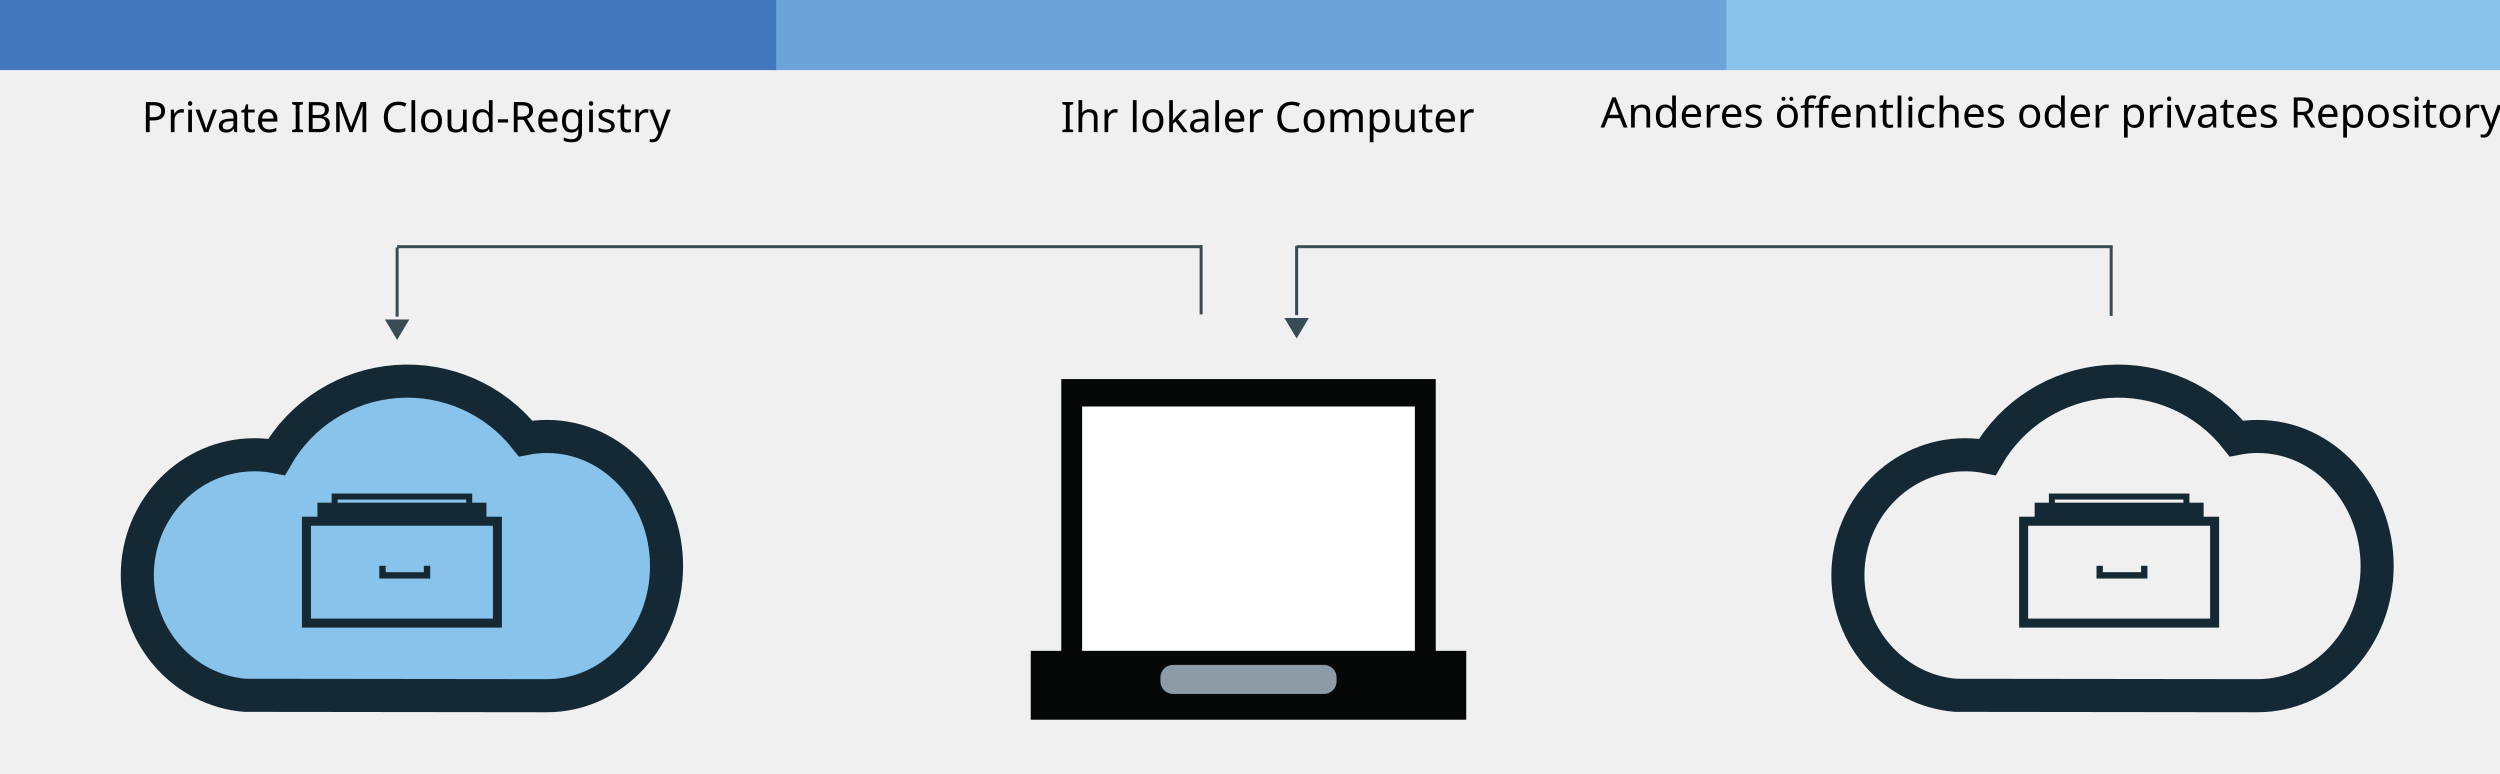
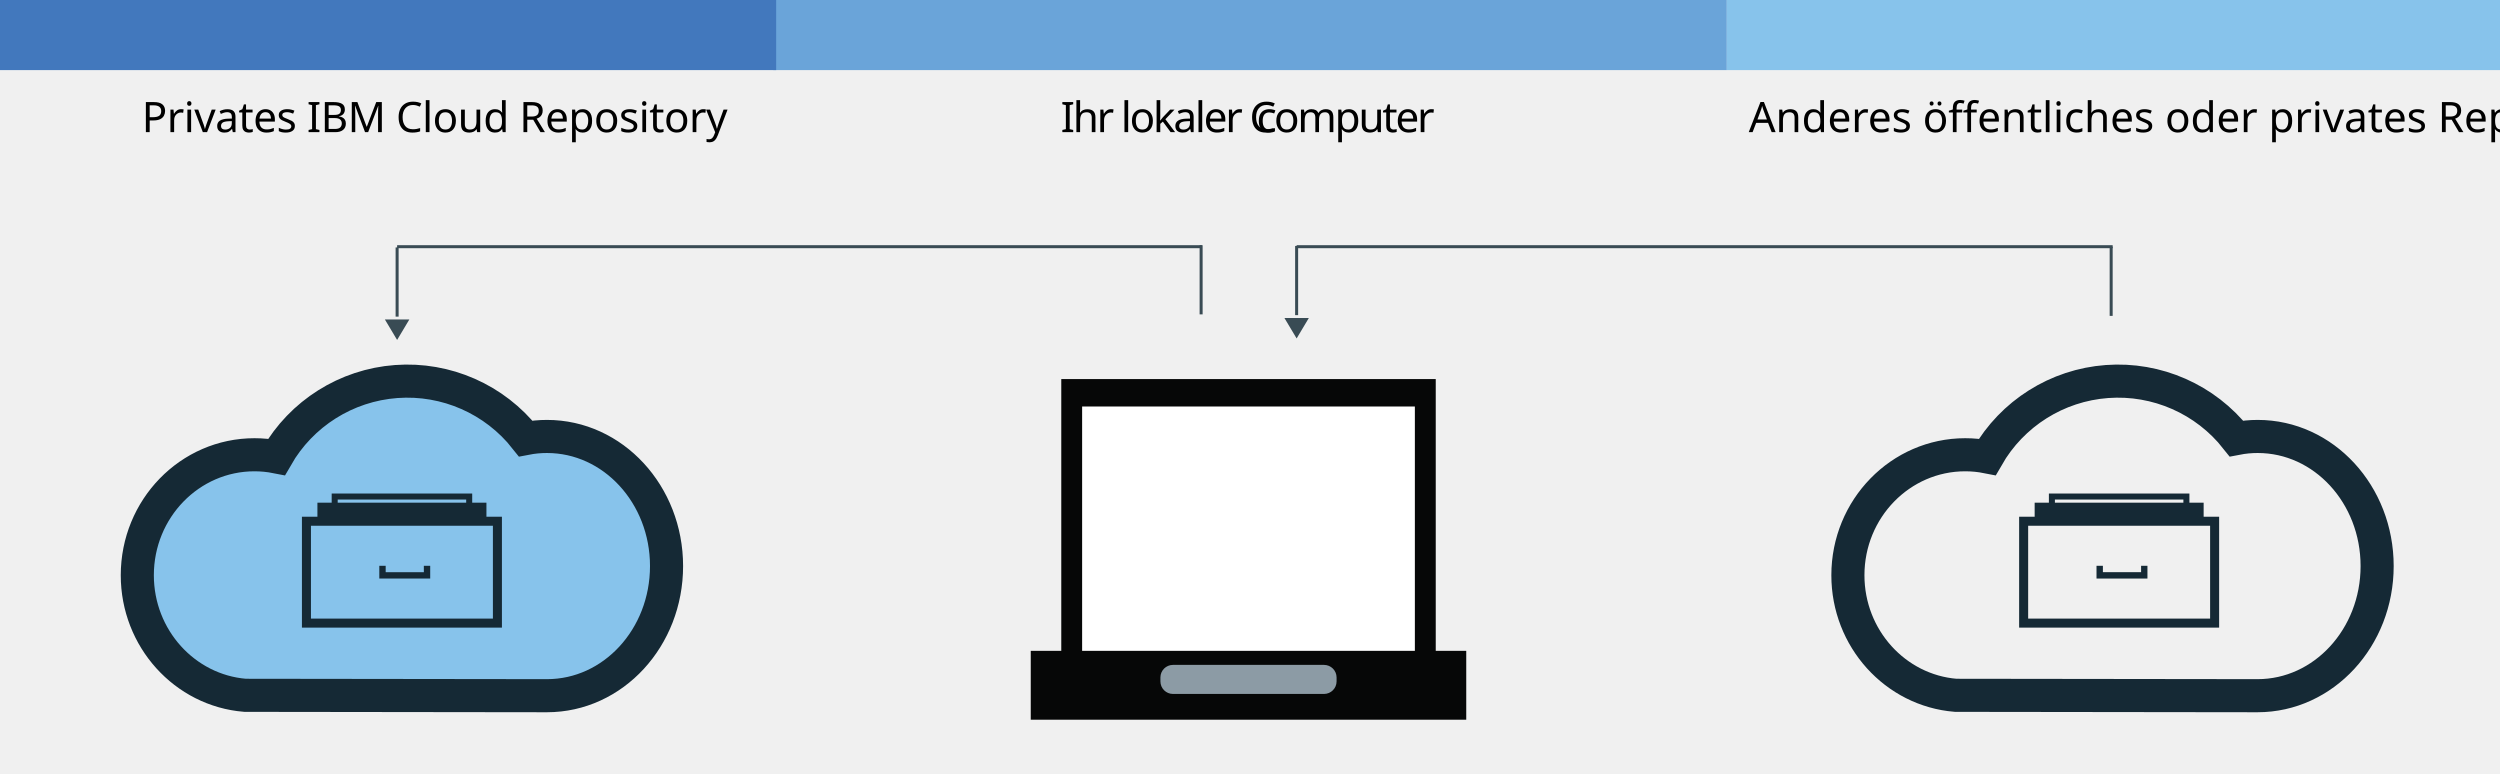
- <svg xmlns="http://www.w3.org/2000/svg" id="8a2151fb-88ef-457d-b7ec-bfa7f1e3e656" data-name="Layer 1" viewBox="0 0 831 257" version="1.1">
-   <defs id="defs112" />
+ <svg xmlns="http://www.w3.org/2000/svg" id="8a2151fb-88ef-457d-b7ec-bfa7f1e3e656" data-name="Layer 1" viewBox="0 0 831 257">
  <path id="ce3f00cc-62b2-43ff-97de-39f90dd8ffae" data-name="&lt;Path&gt;" d="M257,0H574V23.3H257Z" fill="#6aa4d9" />
  <path id="148a5eb6-df88-4f33-b362-d3d8ce114c44" data-name="&lt;Path&gt;" d="M574,0H831V23.3H574Z" fill="#87c3eb" />
  <g id="10fb2a08-3ee6-4061-96fb-31503b7362b3" data-name="&lt;Group&gt;">
    <path id="d03ee414-6941-420c-8859-22e16f18125c" data-name="&lt;Path&gt;" d="M127.94,106.2,132,113l4.06-6.8Z" fill="#394b54" />
  </g>
  <path id="525b2ac2-ea9d-4fbc-81b4-7cdf198de918" data-name="&lt;Path&gt;" d="M0,0H258V23.3H0Z" fill="#4278bd" />
  <path id="fdf0b69f-7cd4-4857-b183-b2c9fd283bb3" data-name="&lt;Path&gt;" d="M132,82H399.5" fill="none" stroke="#394b54" stroke-miterlimit="10" />
-   <text font-size="14" style="isolation:isolate;-inkscape-font-specification:'IBMPlexSans, IBM Plex Sans, Normal';font-family:IBMPlexSans, 'IBM Plex Sans';font-weight:normal;font-style:normal;font-stretch:normal;font-variant:normal;font-size:14px;text-anchor:start;text-align:start;writing-mode:lr;line-height:125%;" id="text11" font-family="IBMPlexSans, IBM Plex Sans" transform="translate(47.13 43.93)">
-     <tspan id="tspan3379">Private IBM Cloud-Registry</tspan>
+   <text transform="translate(47.13 43.93)" font-size="14" font-family="IBMPlexSans, IBM Plex Sans" style="isolation:isolate">
+     <tspan letter-spacing="-0.01em">Privates IBM Cloud Repository</tspan>
+     <tspan x="8.34" y="0" letter-spacing="0em" />
+     <tspan x="16.98" y="0" letter-spacing="-0.01em" />
+     <tspan x="23.74" y="0" />
+     <tspan x="31.22" y="0" letter-spacing="0em" />
+     <tspan x="36.08" y="0" />
+     <tspan x="116.2" y="0" letter-spacing="0em" />
+     <tspan x="121.27" y="0" />
+     <tspan x="139.84" y="0" letter-spacing="-0.01em" />
+     <tspan x="146.56" y="0" />
+     <tspan x="151.48" y="0" letter-spacing="0.01em" />
+     <tspan x="156.76" y="0" />
  </text>
-   <text transform="translate(352.56 43.93)" font-size="14" font-family="IBMPlexSans, IBM Plex Sans" style="isolation:isolate;-inkscape-font-specification:'IBMPlexSans, IBM Plex Sans, Normal';font-family:IBMPlexSans, 'IBM Plex Sans';font-weight:normal;font-style:normal;font-stretch:normal;font-variant:normal;font-size:14px;text-anchor:start;text-align:start;writing-mode:lr;line-height:125%;" id="text37">
-     <tspan id="tspan3375">Ihr lokaler Computer</tspan>
-     <tspan id="tspan3377" />
+   <text transform="translate(352.56 43.93)" font-size="14" font-family="IBMPlexSans, IBM Plex Sans" style="isolation:isolate">
+     <tspan letter-spacing="-0.05em">Ihr lokaler Computer</tspan>
+     <tspan x="7.6" y="0" />
+     <tspan x="65.11" y="0" letter-spacing="-0.01em">c</tspan>
+     <tspan x="72.07" y="0" />
+     <tspan x="108.2" y="0" letter-spacing="0em" />
+     <tspan x="113.06" y="0" letter-spacing="0em" />
  </text>
  <path id="725f6b61-84ed-46aa-8879-94041a5dc3b2" data-name="&lt;Path&gt;" d="M701.75,82v23" fill="none" stroke="#394b54" stroke-miterlimit="10" />
  <path id="f14214fe-9ec7-4377-b205-8f4ce22a05f0" data-name="&lt;Path&gt;" d="M132,82.25v23" fill="none" stroke="#394b54" stroke-miterlimit="10" />
  <g id="0d3a2756-a2a9-4c79-85d8-608b49695707" data-name="&lt;Group&gt;">
    <path id="a1c9d864-a7e8-4305-96a8-5d2074e5e43d" data-name="&lt;Path&gt;" d="M426.94,105.7l4.06,6.8,4.06-6.8Z" fill="#394b54" />
  </g>
  <path id="cc7e49e3-3eba-454e-856d-6a9389a1ceba" data-name="&lt;Path&gt;" d="M431,81.75v23" fill="none" stroke="#394b54" stroke-miterlimit="10" />
  <path id="a572a3a7-b452-42dc-a0eb-e07307168d5e" data-name="&lt;Path&gt;" d="M399.25,81.5v23" fill="none" stroke="#394b54" stroke-miterlimit="10" />
  <path id="832a1625-3329-4785-8f1f-f75e9f3d0886" data-name="&lt;Path&gt;" d="M431,82H702.25" fill="none" stroke="#394b54" stroke-miterlimit="10" />
-   <rect x="399.5" y="71.5" width="15.5" height="19.5" fill="none" id="rect58" />
+   <rect x="399.5" y="71.5" width="15.5" height="19.5" fill="none" />
  <path id="e99522dd-adef-4ce5-907d-8d91b47a08df" data-name="&lt;Path&gt;" d="M181.82,145.08a36.89,36.89,0,0,0-7.09.68,50.09,50.09,0,0,0-82.8,6.12,37.83,37.83,0,0,0-7.34-.72c-21.52,0-38.95,17.93-38.95,40.05,0,21,15.77,38.28,35.83,39.91l100.13.13h.22c22,0,39.74-19.29,39.74-43.09S203.77,145.08,181.82,145.08Z" fill="#87c3eb" stroke="#152935" stroke-miterlimit="10" stroke-width="11" />
  <path id="74fb0e0b-4e9a-4824-966c-126e2122dded" data-name="&lt;Path&gt;" d="M750.47,145.08a36.89,36.89,0,0,0-7.09.68,50.09,50.09,0,0,0-82.8,6.12,37.83,37.83,0,0,0-7.34-.72c-21.52,0-39,17.93-39,40.05,0,21,15.77,38.28,35.83,39.91l100.13.13h.22c21.95,0,39.74-19.29,39.74-43.09S772.42,145.08,750.47,145.08Z" fill="none" stroke="#152935" stroke-miterlimit="10" stroke-width="11" />
  <rect id="ddb78052-7939-4cde-86aa-aba469e38c3c" data-name="&lt;Rectangle&gt;" x="352.77" y="126" width="124.47" height="90.67" fill="#060707" />
  <g id="27dd9f5f-0f34-410a-9cf2-659aefd6a2b5" data-name="&lt;Group&gt;">
    <rect id="51b79e7b-4bcb-450f-984a-f5ca3bdec73d" data-name="&lt;Rectangle&gt;" x="361.89" y="137.31" width="106.23" height="77.38" fill="#fff" />
    <path id="c087a8f1-5c69-46b5-bd51-f99d212f1f93" data-name="&lt;Compound Path&gt;" d="M470.3,216.88H359.7V135.12H470.3ZM364.08,212.5H465.92v-73H364.08Z" fill="#fff" />
  </g>
  <rect id="b63eb18c-b563-4bb9-aa60-2655b87aa2d9" data-name="&lt;Rectangle&gt;" x="342.62" y="216.34" width="144.76" height="22.89" fill="#060707" />
  <rect id="f69ebd71-33c6-4c84-9b71-528ee9676ebb" data-name="&lt;Rectangle&gt;" x="385.72" y="221.01" width="58.56" height="9.66" rx="4.18" ry="4.18" fill="#8c9ba5" />
-   <rect x="672.66" y="173.26" width="63.48" height="33.86" fill="none" stroke="#152935" stroke-miterlimit="10" stroke-width="3" id="rect68" />
-   <line x1="676.32" y1="170.09" x2="732.49" y2="170.09" fill="none" stroke="#152935" stroke-miterlimit="10" stroke-width="6" id="line70" />
-   <rect x="682.05" y="165.05" width="44.71" height="5.03" fill="none" stroke="#152935" stroke-miterlimit="10" stroke-width="2" id="rect72" />
-   <path d="M711.7,190.19H699v-2.12h-2.12v4.24h16.93v-4.24H711.7Z" fill="#152935" id="path74" />
-   <rect x="101.86" y="173.26" width="63.48" height="33.86" fill="none" stroke="#152935" stroke-miterlimit="10" stroke-width="3" id="rect76" />
-   <line x1="105.51" y1="170.09" x2="161.69" y2="170.09" fill="none" stroke="#152935" stroke-miterlimit="10" stroke-width="6" id="line78" />
-   <rect x="111.25" y="165.05" width="44.71" height="5.03" fill="none" stroke="#152935" stroke-miterlimit="10" stroke-width="2" id="rect80" />
-   <path d="M140.89,190.19H128.2v-2.12h-2.12v4.24H143v-4.24h-2.12Z" fill="#152935" id="path82" />
-   <text font-size="14" style="font-style:normal;font-variant:normal;font-weight:normal;font-stretch:normal;font-size:14px;line-height:125%;font-family:IBMPlexSans, 'IBM Plex Sans';-inkscape-font-specification:'IBMPlexSans, IBM Plex Sans, Normal';text-align:center;writing-mode:lr;text-anchor:middle;isolation:isolate;" id="text84" x="681.792" y="42.384">
-     <tspan id="tspan3371">Anderes öffentliches</tspan>
-     <tspan id="tspan3373">oder privates Repository</tspan>
+   <rect x="672.66" y="173.26" width="63.48" height="33.86" fill="none" stroke="#152935" stroke-miterlimit="10" stroke-width="3" />
+   <line x1="676.32" y1="170.09" x2="732.49" y2="170.09" fill="none" stroke="#152935" stroke-miterlimit="10" stroke-width="6" />
+   <rect x="682.05" y="165.05" width="44.71" height="5.03" fill="none" stroke="#152935" stroke-miterlimit="10" stroke-width="2" />
+   <path d="M711.7,190.19H699v-2.12h-2.12v4.24h16.93v-4.24H711.7Z" fill="#152935" />
+   <rect x="101.86" y="173.26" width="63.48" height="33.86" fill="none" stroke="#152935" stroke-miterlimit="10" stroke-width="3" />
+   <line x1="105.51" y1="170.09" x2="161.69" y2="170.09" fill="none" stroke="#152935" stroke-miterlimit="10" stroke-width="6" />
+   <rect x="111.25" y="165.05" width="44.71" height="5.03" fill="none" stroke="#152935" stroke-miterlimit="10" stroke-width="2" />
+   <path d="M140.89,190.19H128.2v-2.12h-2.12v4.24H143v-4.24h-2.12Z" fill="#152935" />
+   <text transform="translate(581.28 43.93)" font-size="14" font-family="IBMPlexSans, IBM Plex Sans" style="isolation:isolate">Anderes öffentliches oder privates Repository<tspan x="8.97" y="0" letter-spacing="-0.01em" />
+     <tspan x="16.81" y="0" />
+     <tspan x="80.69" y="0" letter-spacing="-0.01em" />
+     <tspan x="87.46" y="0" letter-spacing="0em" />
+     <tspan x="94.93" y="0" letter-spacing="0em" />
+     <tspan x="99.79" y="0" letter-spacing="0em" />
+     <tspan x="168.91" y="0" letter-spacing="0em" />
+     <tspan x="173.98" y="0" />
+     <tspan x="207.94" y="0" letter-spacing="0em" />
+     <tspan x="212.8" y="0" />
+     <tspan x="220.64" y="0" letter-spacing="0.01em" />
+     <tspan x="225.92" y="0" />
  </text>
</svg>
